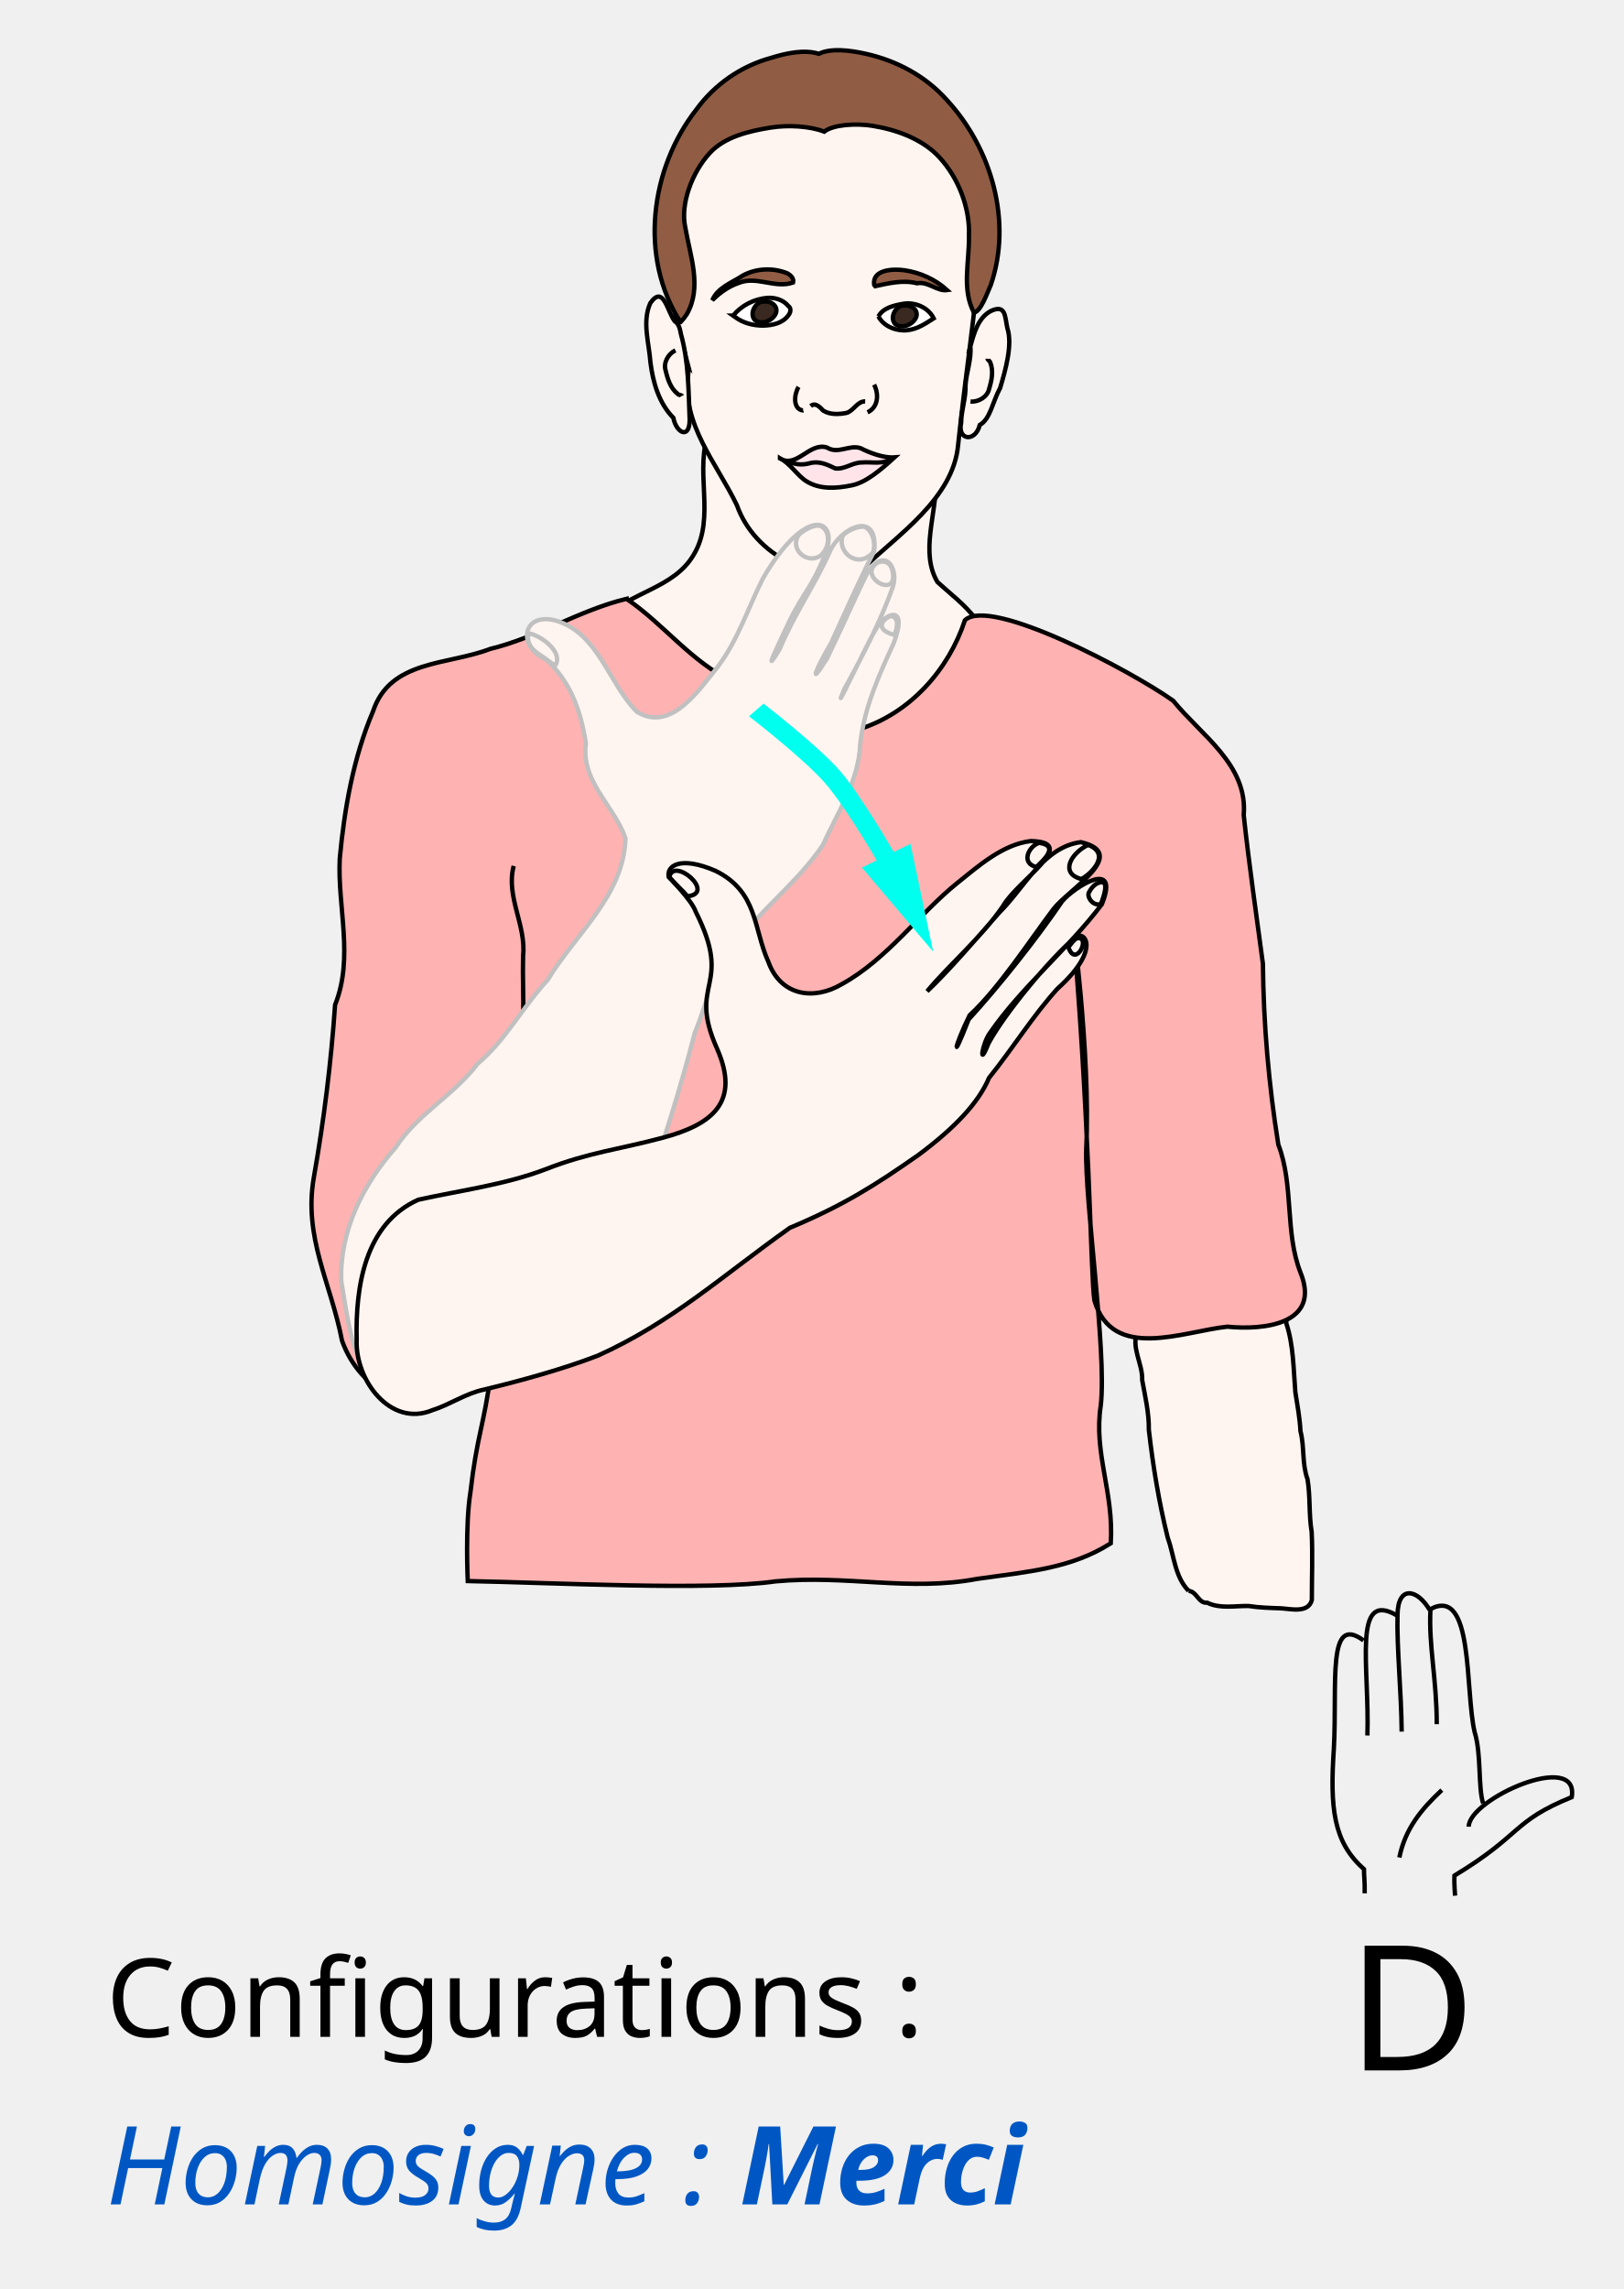
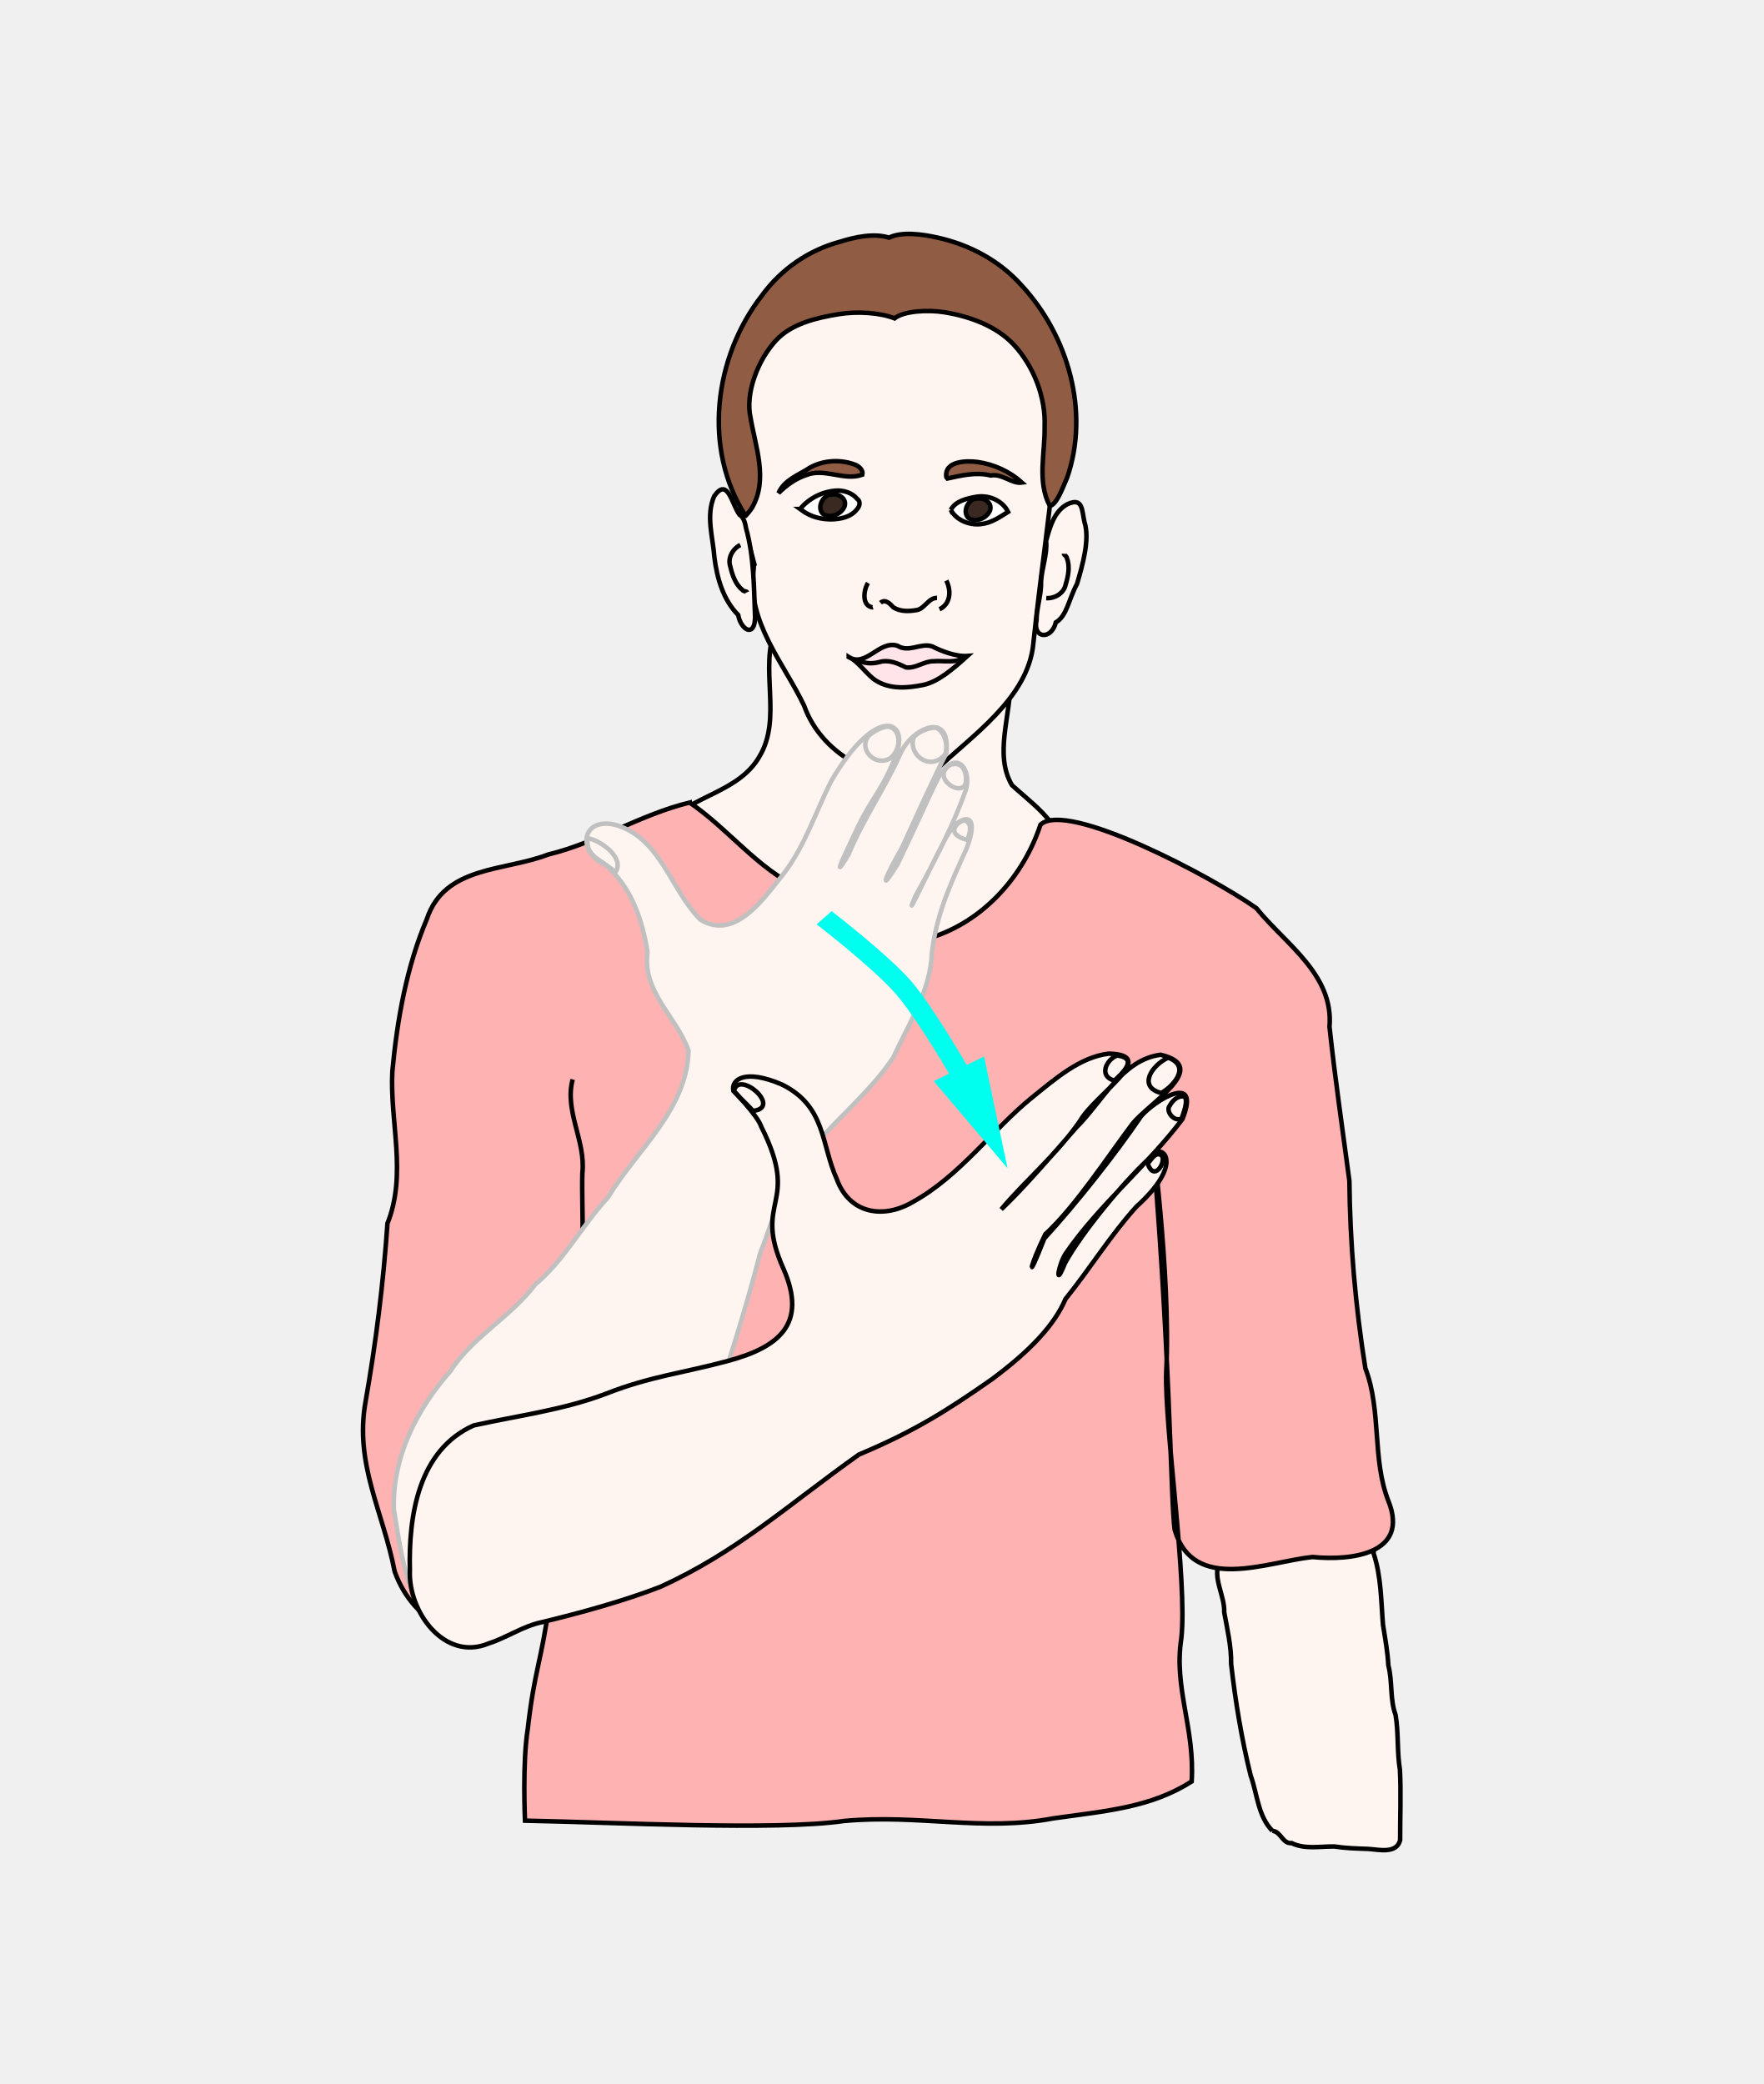
- <svg xmlns="http://www.w3.org/2000/svg" width="105mm" height="148mm" viewBox="0 0 372.047 524.409" id="svg4400" version="1.1">
+ <svg xmlns="http://www.w3.org/2000/svg" width="110mm" height="130mm" viewBox="0 0 389.764 460.63" id="svg4400" version="1.1">
  <defs id="defs4402" />
-   <g id="layer1" transform="translate(0,-527.9528)">
-     <g id="g5143" transform="translate(4.206367,-1.010153)">
+   <g id="layer1" transform="translate(-70.87091,-436.5653)">
+     <g id="g5143" transform="translate(83.93554,-52.19561)">
      <path id="path4464" d="m 134.232,670.785 c 5.825,-6.272 15.958,-6.913 20.523,-14.754 5.241,-8.694 -0.165,-19.511 3.696,-28.682 12.884,-2.697 25.788,1.539 38.687,2.025 5.535,0.447 16.517,1.664 13.076,9.807 0.218,7.624 -3.649,16.273 0.385,23.124 5.453,5.017 14.891,11.156 9.422,19.678 -2.927,8.332 -12.067,9.818 -17.27,16.114 -5.538,6.295 -14.367,7.202 -22.096,5.249 -13.499,-2.966 -22.733,-13.874 -32.865,-22.306 -4.596,-2.892 -10.797,-7.66 -12.799,-11.264" style="opacity:1;fill:#fff5f0;fill-opacity:1;fill-rule:evenodd;stroke:#000000;stroke-width:1px;stroke-linecap:butt;stroke-linejoin:miter;stroke-opacity:1" />
      <path id="path3468" d="m 153.504,612.885 c -3.884,-14.491 -7.654,-30.361 -2.061,-44.936 2.16,-9.385 9.572,-17.122 18.816,-19.805 6.863,-2.294 14.152,-4.511 21.412,-2.666 17.749,3.673 31.901,21.922 28.861,40.206 -1.529,16.96 -3.407,28.31 -5.202,45.243 -1.093,12.305 -14.128,20.811 -21.478,27.995 -11.426,4.435 -25.223,-2.868 -29.192,-14.187 -4.556,-9.523 -12.715,-18.599 -11.176,-29.887 l 0.07,-0.979 -0.051,-0.985 z" style="opacity:1;fill:#fff5f0;fill-opacity:1;fill-rule:evenodd;stroke:#000000;stroke-width:1px;stroke-linecap:butt;stroke-linejoin:miter;stroke-opacity:1" />
      <path id="path3462" d="m 151.731,602.763 c -9.578,-14.78 -6.964,-35.157 3.623,-48.706 4.18,-5.764 10.275,-9.983 17.15,-11.841 3.45,-1.085 7.583,-1.968 10.922,-0.93 2.771,-1.361 7.149,-0.801 10.708,-0.011 7.118,1.58 13.741,5.092 18.662,10.648 10.228,11.083 15.015,27.813 10.028,42.323 -0.905,2.032 -2.293,6.078 -3.864,6.337 -2.843,-5.386 -1.042,-11.633 -1.146,-17.408 0.296,-6.517 -2.381,-13.403 -6.752,-18.155 -3.841,-4.175 -9.8,-6.342 -15.401,-7.241 -3.65,-0.585 -8.926,-0.303 -11.009,1.344 -3.22,-1.258 -8.211,-1.581 -12.257,-0.932 -4.97,0.798 -10.522,2.107 -13.943,5.8 -4.082,4.408 -6.841,11.78 -5.625,17.122 1.092,6.455 3.91,13.649 0.343,19.827 -0.413,0.656 -0.898,1.267 -1.438,1.823 z" style="opacity:1;fill:#905d44;fill-opacity:1;fill-rule:evenodd;stroke:#000000;stroke-width:1px;stroke-linecap:butt;stroke-linejoin:miter;stroke-opacity:1" />
      <path id="path3470" d="m 163.772,601.277 c 1.917,-2.357 4.86,-3.844 7.881,-4.072 1.742,-0.113 3.588,0.453 4.737,1.818 0.821,0.577 0.56,1.609 -0.012,2.259 -1.309,1.752 -3.631,2.231 -5.699,2.275 -2.26,0.016 -4.563,-0.572 -6.4,-1.924 -0.171,-0.116 -0.34,-0.235 -0.508,-0.356 z" style="opacity:1;fill:#ffffff;fill-opacity:1;fill-rule:evenodd;stroke:#000000;stroke-width:1px;stroke-linecap:butt;stroke-linejoin:miter;stroke-opacity:1" />
      <path id="path3472" d="m 170.379,598.063 c -1.687,0.435 -2.877,2.818 -1.619,4.229 1.615,1.234 4.144,0.137 4.853,-1.624 0.52,-1.69 -1.295,-2.866 -2.808,-2.596 l -0.213,0 -0.213,-0.01 0,0 z" style="opacity:1;fill:#3a2920;fill-opacity:1;fill-rule:evenodd;stroke:#000000;stroke-width:1px;stroke-linecap:butt;stroke-linejoin:miter;stroke-opacity:1" />
      <path id="path3474" d="m 197.075,601.456 c 1.064,-1.985 3.543,-2.505 5.576,-2.881 2.729,-0.487 5.84,0.769 7.086,3.326 -1.906,1.191 -3.65,2.464 -6.086,2.716 -2.436,0.252 -5.364,-0.838 -6.577,-3.162 z" style="opacity:1;fill:#ffffff;fill-opacity:1;fill-rule:evenodd;stroke:#000000;stroke-width:1px;stroke-linecap:butt;stroke-linejoin:miter;stroke-opacity:1" />
      <path id="path3478" d="m 196.093,594.224 c -0.506,-3.578 4.438,-3.692 6.921,-3.348 3.617,0.522 7.093,2.096 9.807,4.553 -2.277,0.331 -4.339,-2.049 -6.913,-1.569 -3.241,-0.822 -6.54,0.016 -9.574,0.663 l -0.241,-0.299 0,0 z" style="opacity:1;fill:#905d44;fill-opacity:1;fill-rule:evenodd;stroke:#000000;stroke-width:1px;stroke-linecap:butt;stroke-linejoin:miter;stroke-opacity:1" />
      <path id="path3480" d="m 177.522,593.688 c -4.099,1.446 -8.35,-1.569 -12.425,0.086 -2.326,0.78 -4.369,2.243 -6.09,3.968 1.242,-2.938 4.537,-4.02 7.013,-5.664 3.102,-1.686 6.984,-1.822 10.224,-0.477 0.734,0.416 1.513,1.154 1.278,2.087 z" style="opacity:1;fill:#905d44;fill-opacity:1;fill-rule:evenodd;stroke:#000000;stroke-width:1px;stroke-linecap:butt;stroke-linejoin:miter;stroke-opacity:1" />
      <path id="path3482" d="m 196.093,617.081 c 1.351,2.789 0.554,5.418 -1.518,6.34" style="opacity:1;fill:none;fill-rule:evenodd;stroke:#000000;stroke-width:1px;stroke-linecap:butt;stroke-linejoin:miter;stroke-opacity:1" />
      <path id="path3486" d="m 181.54,621.992 c 1.102,-0.932 2.164,0.284 2.868,1.032 1.572,0.985 3.552,0.875 5.304,0.551 1.689,-0.448 2.479,-2.695 4.329,-2.655" style="opacity:1;fill:none;fill-rule:evenodd;stroke:#000000;stroke-width:1px;stroke-linecap:butt;stroke-linejoin:miter;stroke-opacity:1" />
      <path id="path3488" d="m 178.772,617.617 c -1.056,1.728 -1.315,5.071 0.99,5.381 l 0.052,-0.015 0.03,-0.01" style="opacity:1;fill:none;fill-rule:evenodd;stroke:#000000;stroke-width:1px;stroke-linecap:butt;stroke-linejoin:miter;stroke-opacity:1" />
      <path id="path3490" d="m 174.517,633.98 c 3.768,2.405 6.734,-3.741 10.737,-2.503 2.615,1.641 5.124,-0.729 7.753,0.169 1.823,0.952 5.186,2.297 7.751,2.102 -3.248,2.944 -6.571,5.782 -9.847,6.417 -3.41,0.69 -7.198,0.994 -10.302,-0.927 -2.003,-1.181 -3.931,-4.313 -6.092,-5.257 z" style="opacity:1;fill:#ffe5ea;fill-opacity:1;fill-rule:evenodd;stroke:#000000;stroke-width:1px;stroke-linecap:butt;stroke-linejoin:miter;stroke-opacity:1" />
      <path id="path3494" d="m 176.241,634.664 c 1.822,0.711 3.2,0.904 4.994,0.45 2.145,-0.643 4.111,0.267 5.957,1.167 2.153,0.269 3.958,-1.392 6.111,-1.365 2.225,-0.206 4.821,0.578 6.879,-0.951" style="opacity:1;fill:none;fill-rule:evenodd;stroke:#000000;stroke-width:1px;stroke-linecap:butt;stroke-linejoin:miter;stroke-opacity:1" />
      <g transform="translate(-37.92477,-82.15617)" style="opacity:1;fill:#fff5f0;fill-opacity:1" id="g4469">
        <path style="fill:#fff5f0;fill-opacity:1;fill-rule:evenodd;stroke:#000000;stroke-width:1px;stroke-linecap:butt;stroke-linejoin:miter;stroke-opacity:1" d="m 188.304,684.684 c -1.713,-2.255 -2.557,-8.421 -5.579,-4.122 -1.912,4.295 -0.285,9.108 0.034,13.577 0.582,4.595 1.932,9.34 5.252,12.711 0.627,3.355 3.669,5.076 3.737,0.507 -0.272,-6.582 -0.202,-13.288 -2.002,-19.698 -0.198,-1.082 -0.437,-2.336 -1.442,-2.975 z" id="path3496" />
        <path style="fill:#fff5f0;fill-opacity:1;fill-rule:evenodd;stroke:#000000;stroke-width:1px;stroke-linecap:butt;stroke-linejoin:miter;stroke-opacity:1" d="m 188.482,691.38 c -1.67,0.814 -2.838,2.865 -2.223,4.7 0.447,1.935 1.131,3.998 2.73,5.279 0.224,0.287 0.902,0.248 1.011,0.468" id="path3498" />
      </g>
      <path id="path3520" d="m 268.151,893.434 c -3.196,-3.279 -3.317,-8.132 -4.797,-12.23 -2.014,-8.102 -3.365,-16.358 -4.315,-24.646 0.056,-3.863 -0.848,-7.661 -1.527,-11.415 0.141,-3.808 -2.709,-7.595 -1.022,-11.328 1.528,-1.574 4.124,-1.968 6.052,-3.136 3.004,-1.386 6.245,-2.065 9.392,-3.029 4.422,-0.982 8.971,-1.299 13.472,-1.6 3.358,-0.189 5.355,3.059 5.123,6.065 1.688,5.09 1.637,10.518 2.078,15.797 0.469,2.967 1.023,5.949 1.178,8.938 0.939,3.598 0.311,7.448 1.605,10.979 0.671,3.994 0.293,8.082 0.953,12.078 0.264,5.203 0.031,10.423 0.044,15.624 -0.835,3.062 -4.715,2.036 -7.053,1.898 -2.559,-0.09 -4.931,-0.141 -7.454,-0.535 -3.15,-0.051 -6.507,0.687 -9.467,-0.75 -2.05,0.189 -2.348,-2.576 -4.263,-2.71 z" style="opacity:1;fill:#fff5f0;fill-opacity:1;fill-rule:evenodd;stroke:#000000;stroke-width:1px;stroke-linecap:butt;stroke-linejoin:miter;stroke-opacity:1" />
      <g style="opacity:1" transform="translate(-37.92477,-82.15617)" id="g4760">
        <path style="fill:#ffb2b2;fill-opacity:1;fill-rule:evenodd;stroke:#000000;stroke-width:1px;stroke-linecap:butt;stroke-linejoin:miter;stroke-opacity:1" d="m 177.281,220.354 c -10.808,2.605 -20.422,8.872 -31.289,11.492 -9.616,3.734 -22.871,2.424 -26.795,14.268 -4.508,10.616 -6.559,22.265 -7.623,33.693 -0.568,11.226 3.283,22.651 -1.08,33.584 -0.905,13.181 -2.554,26.391 -4.848,39.432 -2.453,13.798 3.869,24.192 6.447,37.514 4.17,11.628 16.108,17.622 27.33,12.178 1.82,-0.452 5.463,-4.086 7.465,-6.92 -0.199,0.58 -0.4,1.161 -0.613,1.738 -1.758,12.981 -3.265,14.607 -4.76,27.695 -1.225,7.556 -0.619,20.359 -0.619,20.359 19.506,0.366 55.532,2.246 70.5,0.07 16.544,-1.532 30.675,2.383 46.268,-0.576 11.787,-1.667 21.473,-2.372 30.576,-8.146 0.731,-11.813 -3.989,-20.685 -2.291,-31.58 1.414,-12.511 -3.704,-46.524 -3.336,-58.874 1.084,-21.842 -3.431,-54.449 -3.475,-55.677 4.357,48.174 4.445,84.751 5.356,90.512 4.138,14.023 20.296,7.069 30.438,5.994 8.512,0.856 21.52,-0.625 16.793,-12.369 -3.65,-9.276 -1.476,-19.877 -5.096,-29.363 -2.19,-13.705 -3.398,-27.53 -3.529,-41.41 -1.513,-11.349 -3.166,-22.653 -4.396,-34.045 0.977,-11.598 -9.762,-18.296 -16.16,-26.221 -9.746,-6.916 -41.987,-23.958 -47.725,-18.441 -3.734,11.35 -12.573,21.335 -24.268,24.975 -11.342,5.799 -19.795,-6.575 -28.963,-10.943 -9.492,-4.485 -15.77,-13.149 -24.307,-18.937 z" transform="translate(0,527.9528)" id="path3516" />
        <path style="fill:none;fill-rule:evenodd;stroke:#000000;stroke-width:1px;stroke-linecap:butt;stroke-linejoin:miter;stroke-opacity:1" d="m 151.429,809.505 c -1.879,7.002 2.931,13.62 2.145,20.696 -0.256,9.31 1.053,18.917 -2.145,27.875" id="path4748" />
      </g>
      <g transform="translate(-37.92477,-82.15617)" style="opacity:1;fill:#fff5f0;fill-opacity:1" id="g4473">
        <path style="fill:#fff5f0;fill-opacity:1;fill-rule:evenodd;stroke:#000000;stroke-width:1px;stroke-linecap:butt;stroke-linejoin:miter;stroke-opacity:1" d="m 256.071,690.487 c 0.803,-2.988 1.779,-6.61 4.732,-8.139 3.432,-1.589 3.16,1.394 3.736,3.932 1.26,3.821 -0.459,9.696 -1.641,13.701 -1.815,3.327 -2.232,7.102 -4.674,8.502 -1.021,4.029 -5.176,3.521 -4.268,-0.491 0.021,-2.892 1.103,-5.65 0.998,-8.561 0.178,-2.995 1.393,-5.935 1.118,-8.945 z" id="path3500" />
        <path id="path3646" d="m 256.101,703.121 c 1.853,0.13 3.891,-1.062 4.275,-2.959 0.581,-1.9 1.02,-4.028 0.275,-5.937 -0.05,-0.361 -0.657,-0.666 -0.642,-0.911" style="fill:#fff5f0;fill-opacity:1;fill-rule:evenodd;stroke:#000000;stroke-width:1px;stroke-linecap:butt;stroke-linejoin:miter;stroke-opacity:1" />
      </g>
      <path style="opacity:1;fill:#3a2920;fill-opacity:1;fill-rule:evenodd;stroke:#000000;stroke-width:1px;stroke-linecap:butt;stroke-linejoin:miter;stroke-opacity:1" d="m 202.522,598.956 c -1.687,0.435 -2.877,2.818 -1.619,4.229 1.615,1.234 4.144,0.136 4.853,-1.624 0.52,-1.69 -1.295,-2.866 -2.808,-2.596 l -0.213,0 -0.213,-0.01 0,0 z" id="path4452" />
      <g style="opacity:1" transform="translate(-37.92477,-82.15617)" id="g4615">
        <path style="fill:#fff5f0;fill-opacity:1;fill-rule:evenodd;stroke:#c0c0c0;stroke-width:1px;stroke-linecap:butt;stroke-linejoin:miter;stroke-opacity:1" d="m 121.218,930.639 c -6.719,-6.393 -7.785,-17.171 -9.299,-25.983 -0.421,-11.551 5.016,-22.194 12.472,-30.662 4.938,-7.638 13.325,-11.947 18.769,-19.173 6.393,-5.321 10.369,-13.094 16.073,-19.221 6.345,-10.54 17.431,-19.264 17.809,-32.435 -2.59,-7.488 -10.262,-12.98 -9.077,-21.752 -1.121,-7.307 -3.573,-14.428 -9.321,-19.348 -6.508,-2.917 -5.162,-10.863 2.512,-8.748 9.778,2.981 11.956,14.353 18.519,20.889 7.778,4.735 14.127,-4.919 18.424,-10.22 4.737,-6.212 6.996,-13.576 10.473,-20.417 10.084,-17.288 17.784,-13.555 14.068,-5.117 -2.689,6.881 -4.923,8.612 -8.051,14.985 -1.514,3.347 -6.901,14.171 -2.188,6.346 3.249,-7.864 8.031,-14.603 11.412,-22.162 2.345,-5.629 11.298,-9.914 10.204,-0.201 -3.447,6.774 -6.42,13.499 -9.855,20.99 -3.262,5.533 -5.556,10.914 -0.92,3.533 5.893,-12.353 5.954,-12.923 8.97,-19.092 4.042,-6.912 7.523,-1.655 6.1,2.69 -2.479,7.144 -6.797,15.664 -11.118,23.412 -3.562,8.427 5.405,-10.938 7.357,-13.908 1.624,-3.131 7.458,-6.078 4.007,3.278 -3.514,7.726 -6.785,14.741 -7.739,23.319 -0.342,8.437 -5.182,15.645 -8.554,23.065 -5.005,7.465 -12.188,13.186 -17.966,20.085 -6.704,5.95 -8.092,15.037 -11.393,22.992 -3.418,13.294 -7.629,26.28 -11.997,39.306 -3.521,6.85 -7.936,12.965 -12.87,18.809 -5.061,5.509 -7.095,14.352 -14.689,16.981 -7.041,2.898 -12.282,9.091 -19.838,10.681 -4.694,0.8 -8.316,-1.919 -12.295,-2.921 z" id="path3522" />
        <path style="fill:none;fill-rule:evenodd;stroke:#c0c0c0;stroke-width:1px;stroke-linecap:butt;stroke-linejoin:miter;stroke-opacity:1" d="m 160.867,763.711 c 2.168,-3.108 -3.119,-6.975 -6.043,-7.525 -0.803,3.538 2.695,4.798 4.021,5.946 0.705,0.484 1.404,0.984 2.021,1.579 z" id="path4558" />
        <path style="fill:none;fill-rule:evenodd;stroke:#c0c0c0;stroke-width:1px;stroke-linecap:butt;stroke-linejoin:miter;stroke-opacity:1" d="m 216.804,733.596 c -2.314,3.122 1.624,6.873 4.807,4.917 2.632,-2.058 2.384,-6.559 -0.408,-7.001 -1.356,-0.005 -3.311,1.085 -4.399,2.084 z" id="path4560" />
        <path style="fill:none;fill-rule:evenodd;stroke:#c0c0c0;stroke-width:1px;stroke-linecap:butt;stroke-linejoin:miter;stroke-opacity:1" d="m 226.842,733.848 c -1.4,3.494 3.045,7.444 6.44,4.306 1.289,-0.625 0.957,-5.24 -1.408,-6.313 -0.775,-0.353 -3.874,0.559 -5.032,2.007 z" id="path4562" />
        <path style="fill:none;fill-rule:evenodd;stroke:#c0c0c0;stroke-width:1px;stroke-linecap:butt;stroke-linejoin:miter;stroke-opacity:1" d="m 234.86,739.973 c -4.55,2.829 3.089,7.783 3.522,3.512 0.041,-1.447 -0.409,-4.505 -3.522,-3.512 z" id="path4564" />
        <path style="fill:none;fill-rule:evenodd;stroke:#c0c0c0;stroke-width:1px;stroke-linecap:butt;stroke-linejoin:miter;stroke-opacity:1" d="m 237.891,752.221 c -1.877,0.658 -3.993,3.074 0.757,4.364 0,0 1.795,-3.817 -0.757,-4.364 z" id="path4566" />
      </g>
      <g transform="translate(-37.92477,-82.15617)" style="opacity:1;stroke:#000000;stroke-opacity:1" id="g4646">
        <path style="fill:#fff5f0;fill-opacity:1;fill-rule:evenodd;stroke:#000000;stroke-width:1px;stroke-linecap:butt;stroke-linejoin:miter;stroke-opacity:1" d="m 132.835,934.174 c -9.632,4.054 -17.789,-6.902 -17.385,-16.142 -0.313,-12.164 1.907,-26.6 14.106,-32.05 9.743,-2.165 19.819,-3.412 29.265,-7.017 9.776,-3.839 16.899,-4.539 26.902,-7.229 11.223,-3.028 17.674,-8.12 12.313,-20.342 -6.985,-15.581 3.929,-13.841 -4.919,-31.437 -0.836,-2.554 -6.161,-7.902 -6.161,-7.902 -0.569,-2.511 2.532,-4.958 10.719,-1.426 9.732,4.8 8.64,13.2 12.117,20.882 2.827,7.792 10.413,8.879 16.846,5.061 10.362,-5.702 17.674,-16.088 26.36,-23.1 4.977,-3.997 10.505,-8.907 16.912,-9.668 11.462,0.247 -2.988,8.948 -6.379,14.911 -4.951,7.223 -12.171,13.251 -17.372,19.505 4.766,-4.48 11.416,-12.194 16.548,-18.053 5.701,-5.618 10.115,-15.003 18.666,-16.116 11.341,2.689 -2.658,10.688 -6.261,15.318 -5.443,7.224 -12.488,18.126 -19.219,24.356 -3.458,7.041 -4.356,11.568 -0.225,0.949 7.023,-7.678 15.646,-18.547 21.433,-27.078 3.021,-3.483 13.291,-9.825 9.108,0.665 -7.705,10.245 -18.438,18.996 -25.702,29.562 -1.659,2.269 -2.689,8.401 -0.283,2.322 3.838,-7.039 13.713,-18.895 19.762,-24.232 1.993,-1.893 6.475,2.333 -3.986,11.74 -5.635,6.22 -10.117,13.514 -15.653,20.401 -2.404,5.686 -7.78,11.425 -16.194,17.674 -9.983,6.997 -17.281,11.583 -29.427,16.673 -15.495,10.984 -26.987,21.608 -43.999,29.285 -7.973,3.09 -17.802,5.786 -26.139,7.795 -4.17,0.862 -7.968,3.523 -11.751,4.692 z" id="path4516" />
        <path style="fill:none;fill-rule:evenodd;stroke:#000000;stroke-width:1px;stroke-linecap:butt;stroke-linejoin:miter;stroke-opacity:1" d="m 187.082,812.07 c 0.977,-4.83 10.835,3.726 4.166,4.385 -0.95,-1.178 -2.514,-2.479 -4.166,-4.385 z" id="path4568" />
        <path style="fill:none;fill-rule:evenodd;stroke:#000000;stroke-width:1px;stroke-linecap:butt;stroke-linejoin:miter;stroke-opacity:1" d="m 271.813,804.214 c -2.387,0.776 -4.275,4.625 -0.632,5.547 1.413,-1.391 5.525,-4.873 0.632,-5.547 z" id="path4570" />
        <path style="fill:none;fill-rule:evenodd;stroke:#000000;stroke-width:1px;stroke-linecap:butt;stroke-linejoin:miter;stroke-opacity:1" d="m 283.049,804.681 c -3.882,1.853 -6.627,6.521 -1.552,7.824 2.264,-1.17 6.91,-5.76 1.552,-7.824 z" id="path4572" />
        <path style="fill:none;fill-rule:evenodd;stroke:#000000;stroke-width:1px;stroke-linecap:butt;stroke-linejoin:miter;stroke-opacity:1" d="m 283.376,815.345 c -0.908,1.025 0.762,3.565 2.607,2.856 0.817,-2.124 1.756,-5.145 0.027,-4.954 -1.729,0.191 -2.634,2.098 -2.634,2.098 z" id="path4574" />
        <path style="fill:none;fill-rule:evenodd;stroke:#000000;stroke-width:1px;stroke-linecap:butt;stroke-linejoin:miter;stroke-opacity:1" d="m 278.52,828.102 c 1.713,5.037 5.326,-2.657 1.968,-2.02 -0.901,0.452 -1.299,1.305 -1.968,2.02 z" id="path4576" />
      </g>
      <g id="g5039" style="opacity:1" transform="translate(13.593,488.854)">
        <path style="opacity:1;fill:#00ffef;fill-opacity:1;stroke:none;stroke-width:0.2;stroke-miterlimit:4;stroke-dasharray:none;stroke-opacity:1" d="m 157.157,201.308 c 0,0 12.413,9.552 17.459,15.339 5.046,5.788 12.815,19.388 12.815,19.388 l -3.331,2.904 c 0,0 -7.769,-13.6 -12.815,-19.388 -5.046,-5.788 -17.459,-15.339 -17.459,-15.339 z" id="rect4956" />
        <path style="opacity:1;fill:#00ffef;fill-opacity:1;stroke:none;stroke-width:0.2;stroke-miterlimit:4;stroke-dasharray:none;stroke-opacity:1" id="path4960" d="m 383.025,794.349 0,-16.726 0,-16.726 14.485,8.363 14.485,8.363 -14.485,8.363 z" transform="matrix(0.3713389,0.7586577,-0.3324852,0.162741,301.5872,-180.9824)" />
      </g>
    </g>
-     <text xml:space="preserve" style="font-style:normal;font-weight:normal;font-size:40px;line-height:125%;font-family:sans-serif;letter-spacing:0px;word-spacing:0px;fill:#000000;fill-opacity:1;stroke:none;stroke-width:1px;stroke-linecap:butt;stroke-linejoin:miter;stroke-opacity:1" x="24.327" y="994.596" id="text5984">
-       <tspan id="tspan5986" x="24.327" y="994.596" style="font-size:25px">Configurations : </tspan>
-     </text>
-     <text xml:space="preserve" style="font-style:normal;font-weight:normal;font-size:40px;line-height:125%;font-family:sans-serif;letter-spacing:0px;word-spacing:0px;fill:#000000;fill-opacity:1;stroke:none;stroke-width:1px;stroke-linecap:butt;stroke-linejoin:miter;stroke-opacity:1" x="308.814" y="1002.279" id="text6291">
-       <tspan id="tspan6293" x="308.814" y="1002.279">D</tspan>
-     </text>
-     <text id="text5277" y="1032.982" x="24.327" style="font-style:normal;font-weight:normal;font-size:40px;line-height:125%;font-family:sans-serif;letter-spacing:0px;word-spacing:0px;fill:#0057c4;fill-opacity:1;stroke:none;stroke-width:1px;stroke-linecap:butt;stroke-linejoin:miter;stroke-opacity:1;" xml:space="preserve">
-       <tspan style="font-style:italic;font-variant:normal;font-weight:normal;font-stretch:normal;font-size:25px;font-family:sans-serif;-inkscape-font-specification:'sans-serif Italic';fill:#0057c4;fill-opacity:1;" y="1032.982" x="24.327" id="tspan5279">Homosigne : <tspan style="-inkscape-font-specification:'sans-serif Bold Italic';font-family:sans-serif;font-weight:bold;font-style:italic;font-stretch:normal;font-variant:normal" id="tspan5281">Merci</tspan>
-       </tspan>
-     </text>
-     <g id="g4414" transform="translate(-434.7461,235.9398)">
-       <path id="path4325" d="m 747.442,725.779 c 0.069,-2.886 -0.16,-3.609 -0.158,-5.548 -7.052,-6.225 -7.808,-14.005 -6.896,-27.667 0.796,-15.055 -1.617,-30.945 6.786,-24.732" style="fill:none;fill-rule:evenodd;stroke:#000000;stroke-width:1px;stroke-linecap:butt;stroke-linejoin:miter;stroke-opacity:1" />
-       <path id="path4327" d="m 748.067,689.618 c 0.523,-15.65 -3.541,-33.56 6.786,-27.5" style="fill:none;fill-rule:evenodd;stroke:#000000;stroke-width:1px;stroke-linecap:butt;stroke-linejoin:miter;stroke-opacity:1" />
-       <path id="path4329" d="m 755.924,688.725 c -0.087,-9.371 -1.142,-19.175 -0.955,-26.735 0.097,-6.934 4.561,-5.909 7.384,-1.123" style="fill:none;fill-rule:evenodd;stroke:#000000;stroke-width:1px;stroke-linecap:butt;stroke-linejoin:miter;stroke-opacity:1" />
-       <path id="path4333" d="m 763.96,687.029 c -10e-4,-10.438 -1.884,-17.962 -1.44,-26.374 10.003,-5.364 7.85,18.676 10.137,28.233 1.549,4.965 0.756,12.615 1.928,16.266" style="fill:none;fill-rule:evenodd;stroke:#000000;stroke-width:1px;stroke-linecap:butt;stroke-linejoin:miter;stroke-opacity:1" />
-       <path id="path4335" d="m 771.282,710.511 c 0.038,-6.369 25.416,-17.646 23.611,-6.779 -13.776,5.615 -11.205,8.514 -26.875,17.975 -0.044,1.026 -0.047,2.022 0.14,4.607" style="fill:none;fill-rule:evenodd;stroke:#000000;stroke-width:1px;stroke-linecap:butt;stroke-linejoin:miter;stroke-opacity:1" />
-       <path id="path4337" d="m 755.389,717.564 c 1.359,-6.6 4.969,-10.993 9.732,-15.446" style="fill:none;fill-rule:evenodd;stroke:#000000;stroke-width:1px;stroke-linecap:butt;stroke-linejoin:miter;stroke-opacity:1" />
-     </g>
  </g>
</svg>
